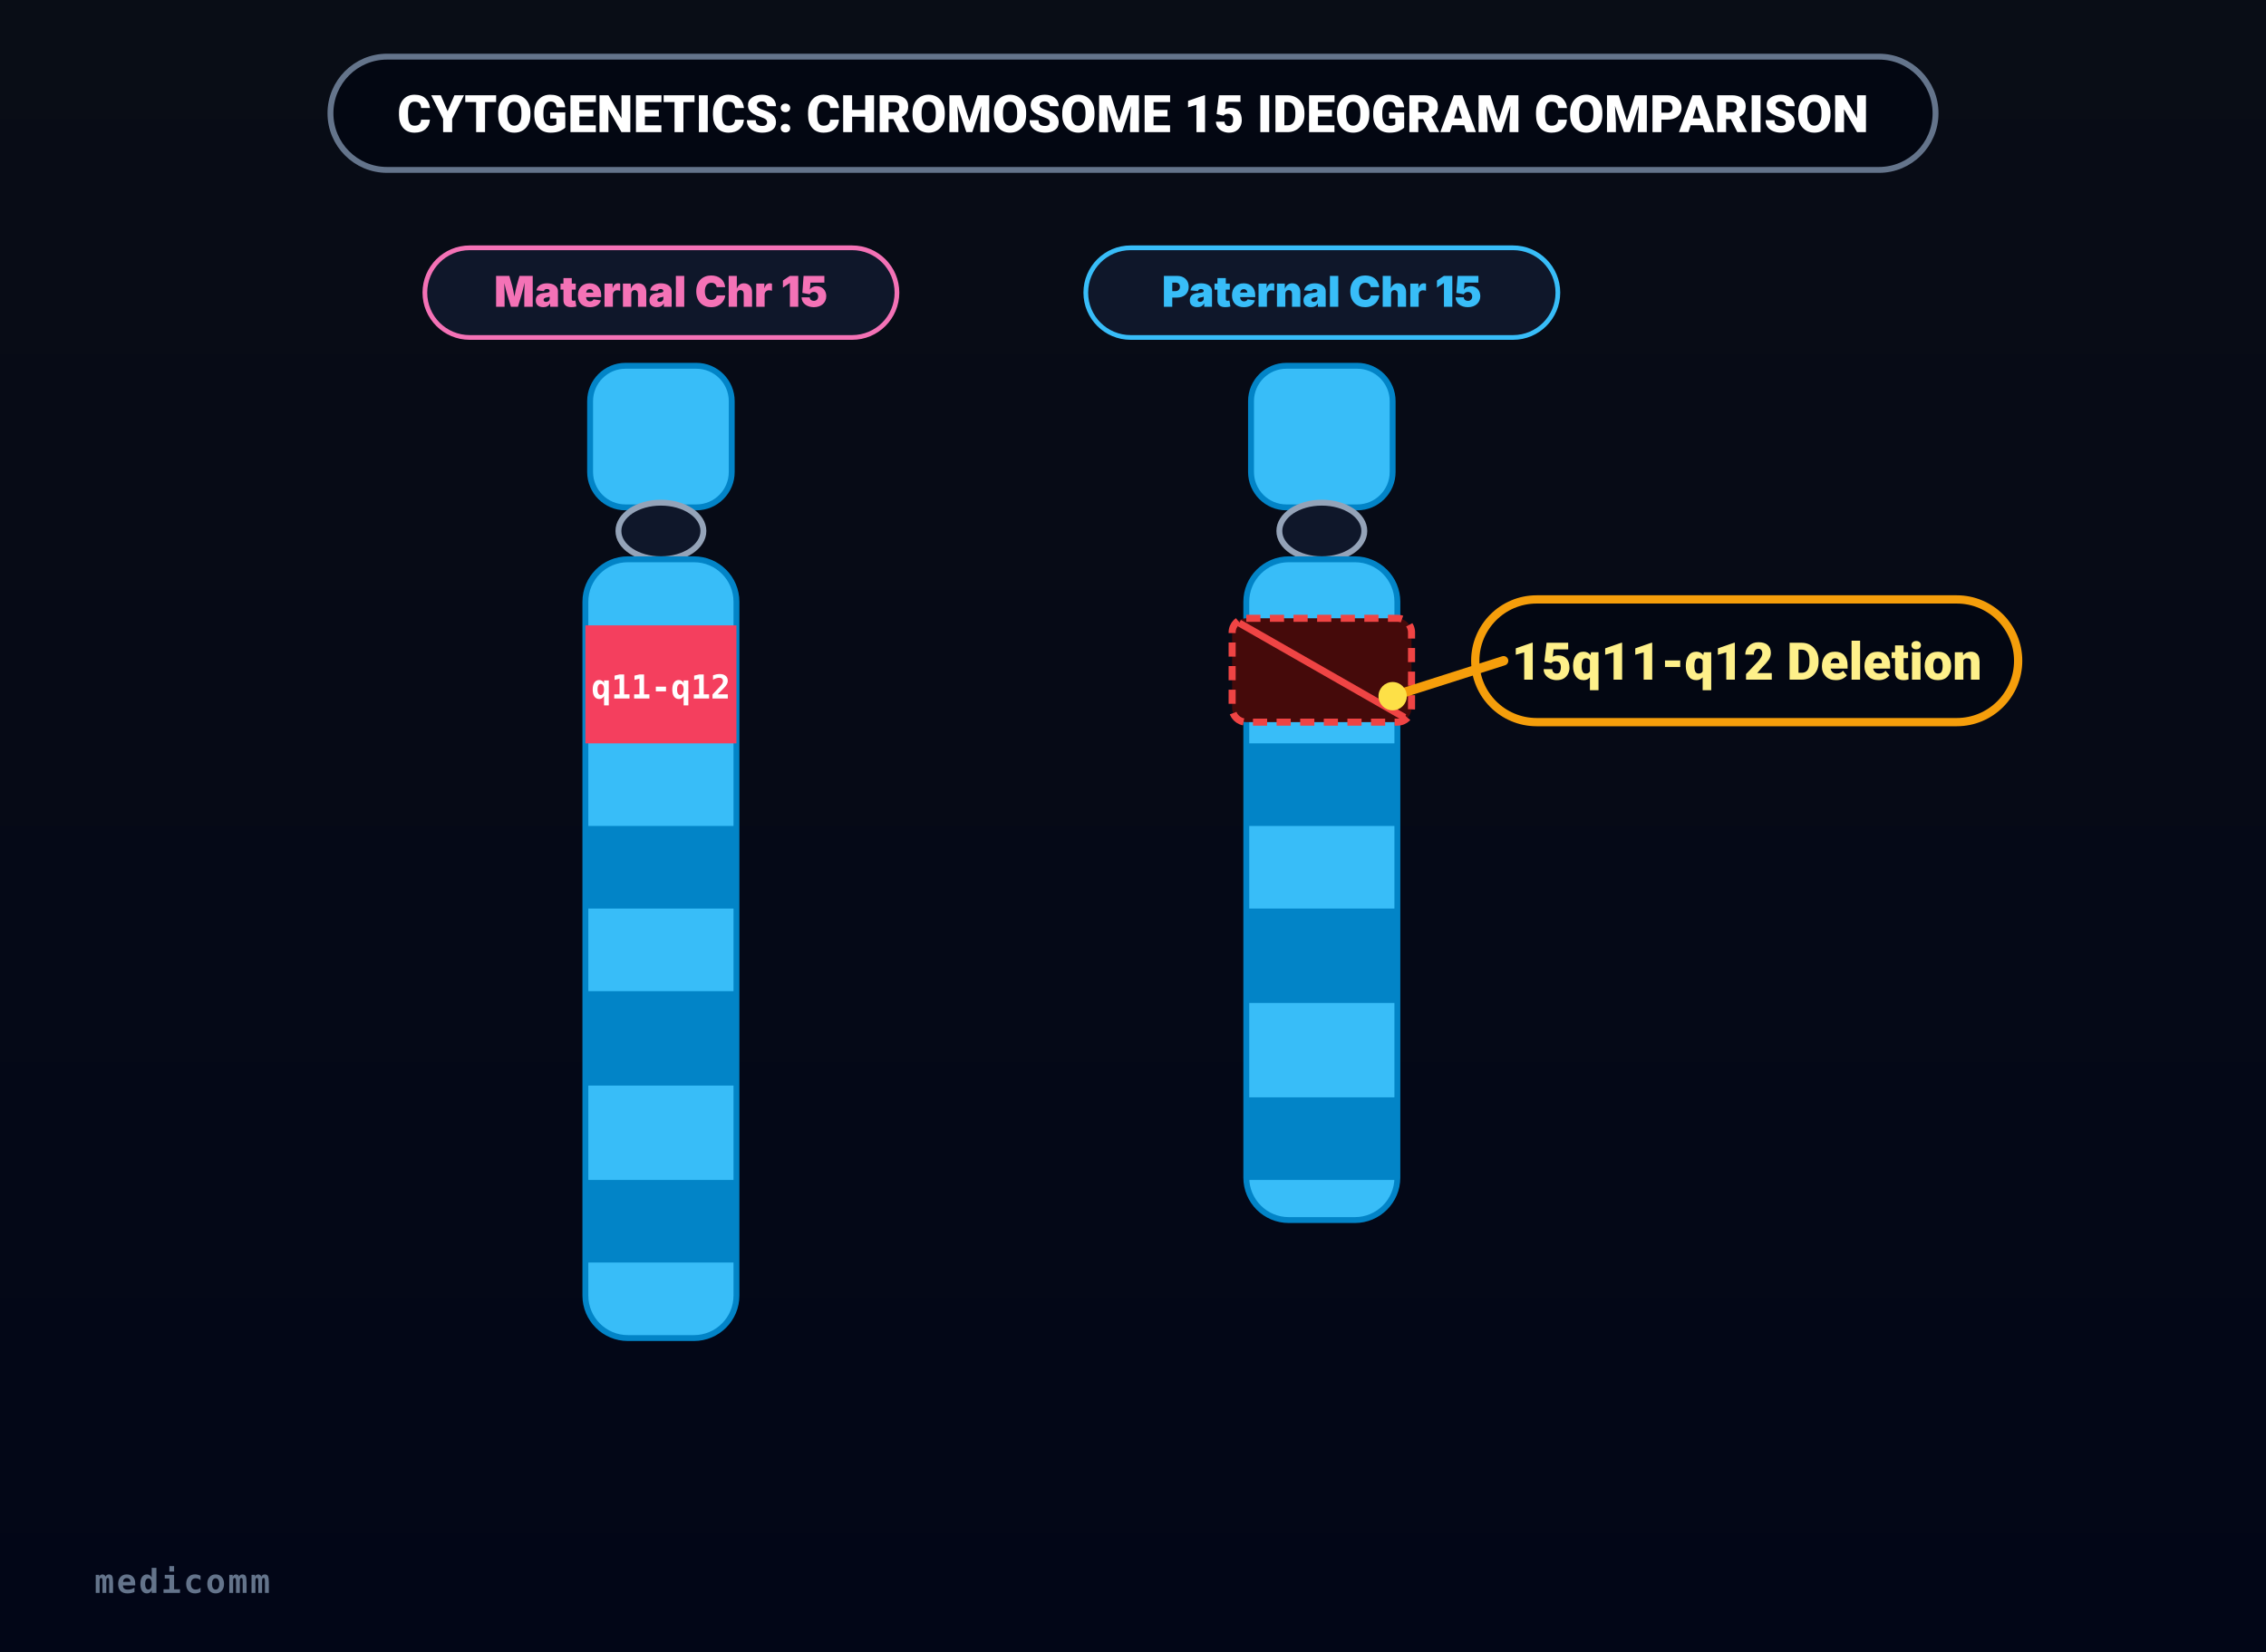
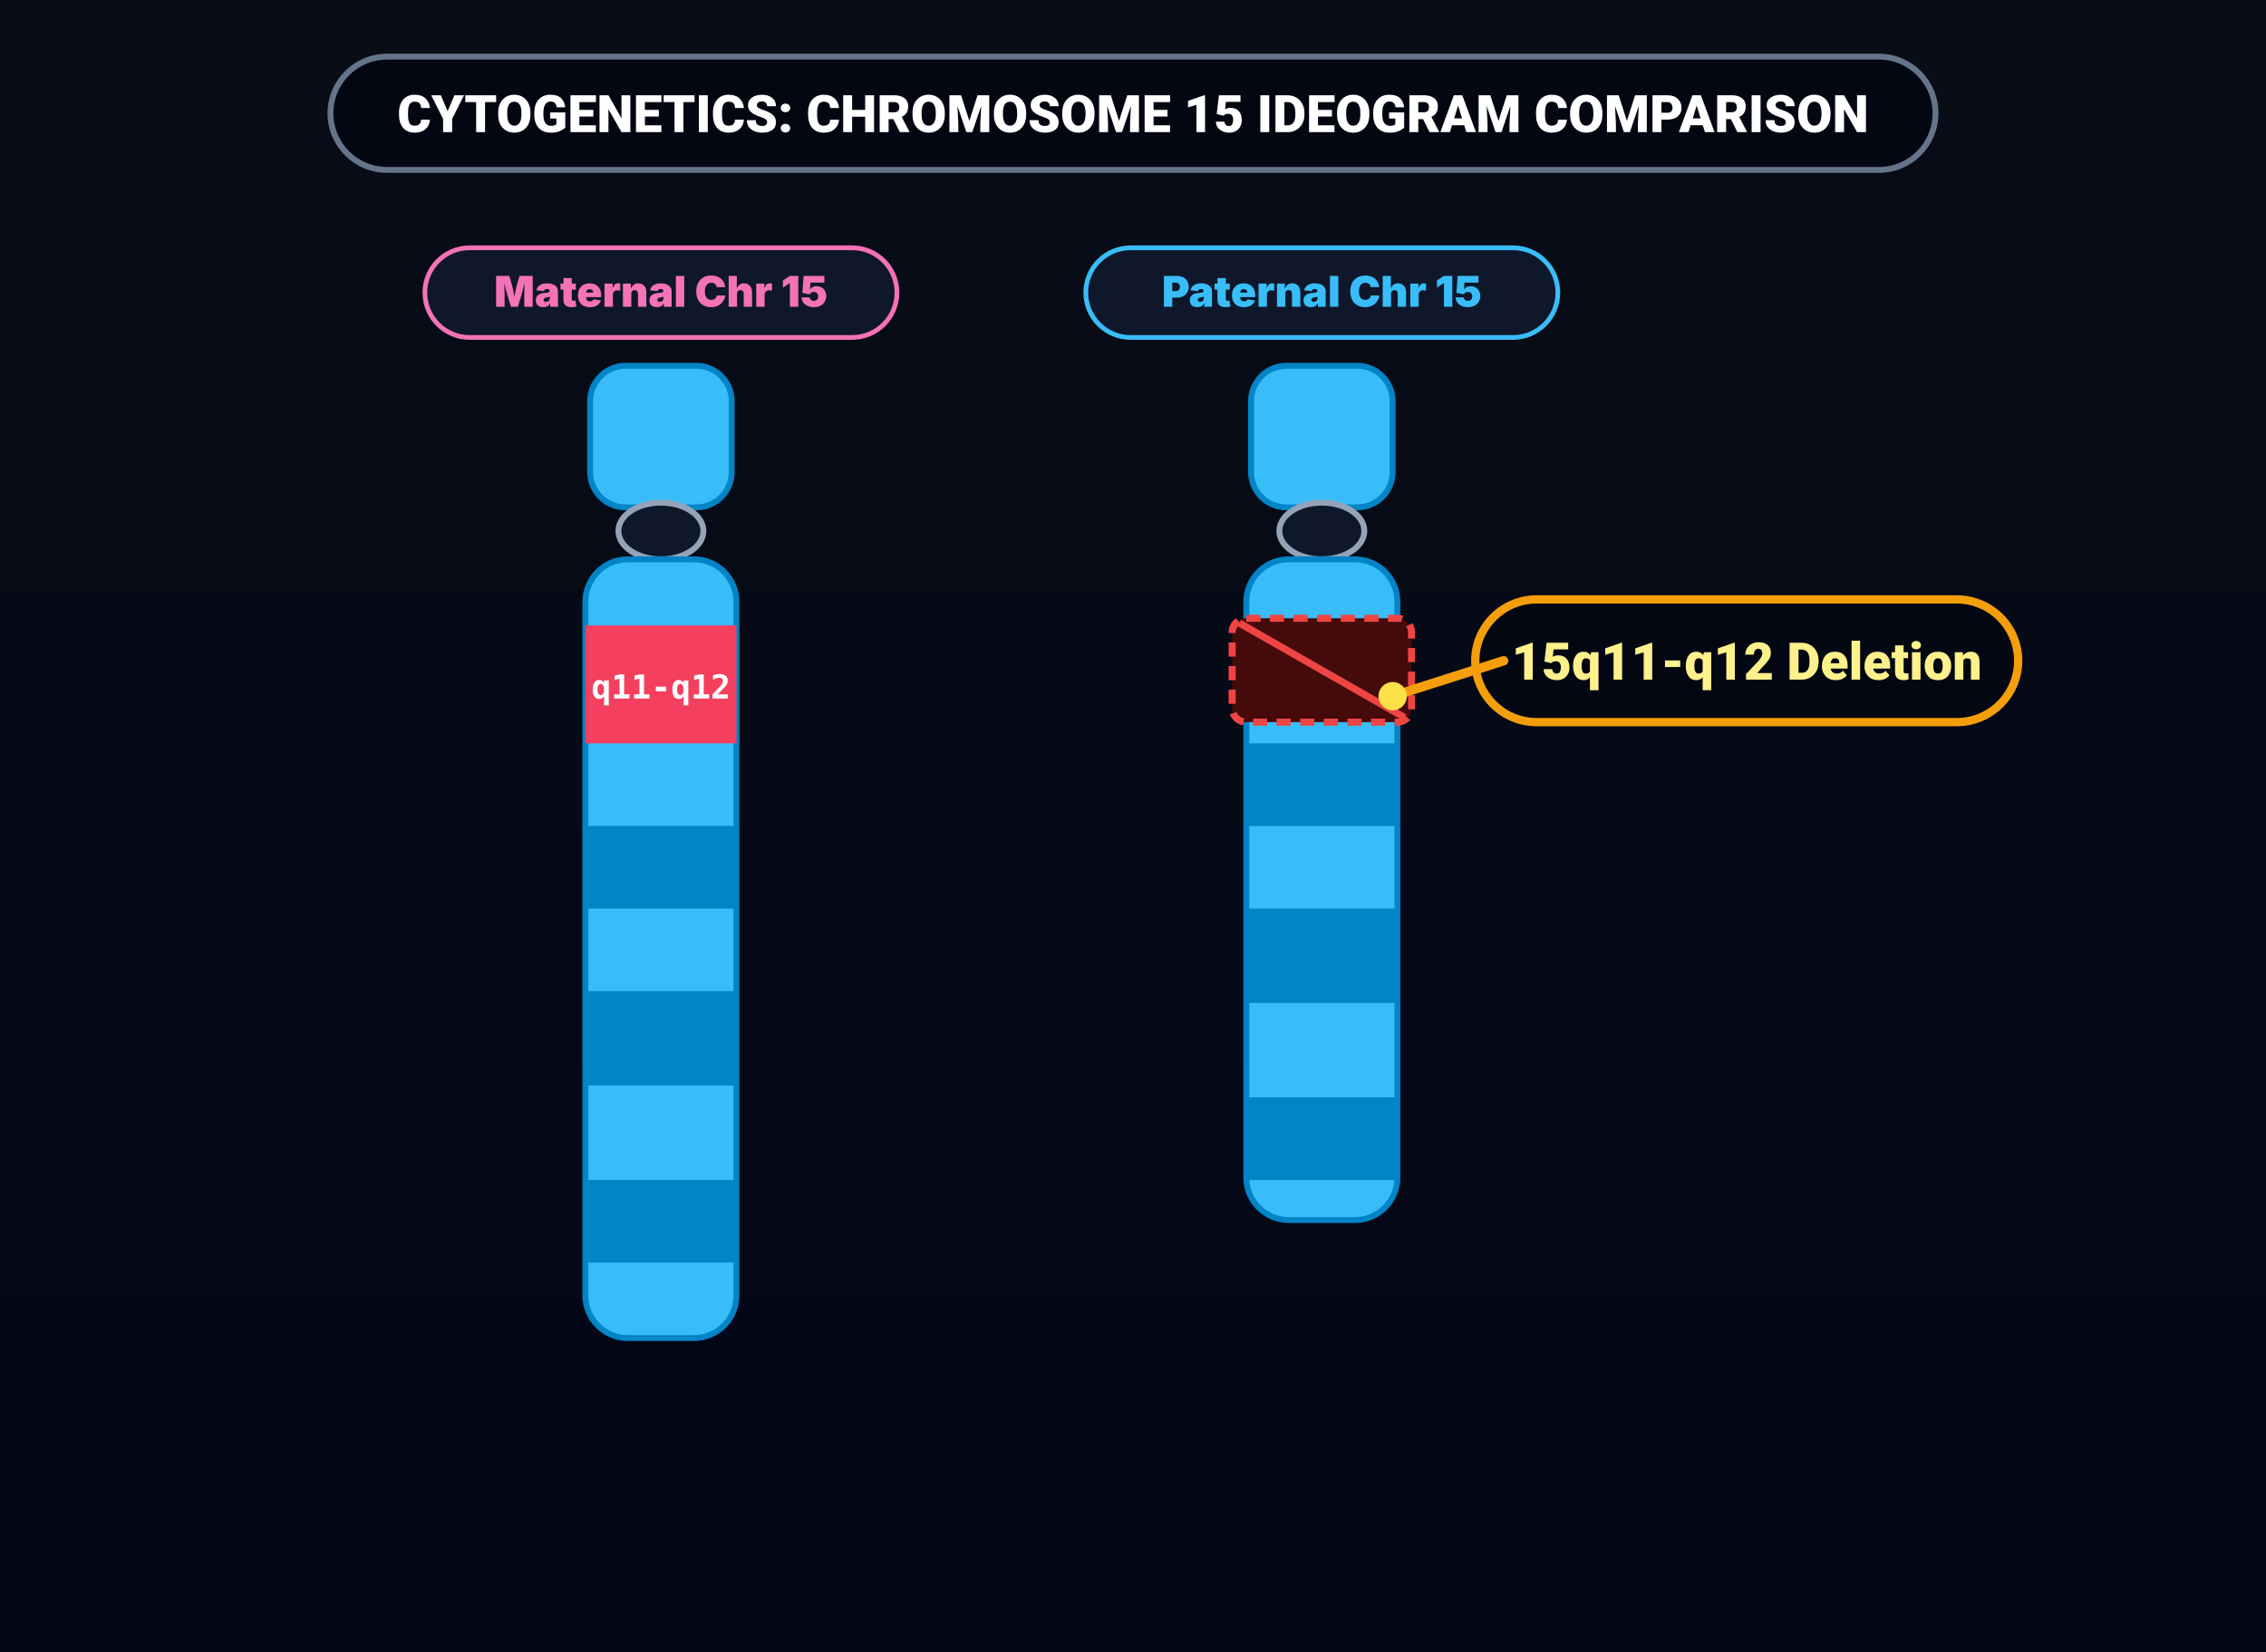
<svg xmlns="http://www.w3.org/2000/svg" viewBox="0 0 960 700" width="100%" height="100%">
  <defs>
    <linearGradient id="bgGrad" x1="0" y1="0" x2="0" y2="1">
      <stop offset="0%" stop-color="#090d16" />
      <stop offset="100%" stop-color="#020617" />
    </linearGradient>
  </defs>
  <rect width="960" height="700" fill="#000000" />
  <rect width="960" height="700" fill="url(#bgGrad)" />
  <g transform="translate(480, 48)">
    <rect x="-340" y="-24" width="680" height="48" rx="24" fill="#030712" stroke="#64748b" stroke-width="2.5" />
    <text x="0" y="8" text-anchor="middle" font-family="system-ui, -apple-system, BlinkMacSystemFont, &quot;Segoe UI&quot;, Roboto, Helvetica, Arial, sans-serif" font-size="22" font-weight="900" fill="#ffffff" text-rendering="geometricPrecision">CYTOGENETICS: CHROMOSOME 15 IDEOGRAM COMPARISON</text>
  </g>
  <g transform="translate(280, 140)">
    <rect x="-100" y="-35" width="200" height="38" rx="19" fill="#0f172a" stroke="#f472b6" stroke-width="2" />
    <text x="0" y="-10" text-anchor="middle" font-family="-apple-system, sans-serif" font-size="18" font-weight="900" fill="#f472b6">Maternal Chr 15</text>
    <rect x="-30" y="15" width="60" height="60" rx="15" fill="#38bdf8" stroke="#0284c7" stroke-width="2.5" />
    <ellipse cx="0" cy="85" rx="18" ry="12" fill="#0f172a" stroke="#94a3b8" stroke-width="2.5" />
    <rect x="-32" y="97" width="64" height="330" rx="18" fill="#38bdf8" stroke="#0284c7" stroke-width="2.5" />
    <rect x="-32" y="125" width="64" height="50" fill="#f43f5e" />
    <text x="0" y="156" text-anchor="middle" font-family="monospace" font-size="14" font-weight="900" fill="#ffffff">q11-q12</text>
    <rect x="-32" y="210" width="64" height="35" fill="#0284c7" />
    <rect x="-32" y="280" width="64" height="40" fill="#0284c7" />
    <rect x="-32" y="360" width="64" height="35" fill="#0284c7" />
  </g>
  <g transform="translate(560, 140)">
    <rect x="-100" y="-35" width="200" height="38" rx="19" fill="#0f172a" stroke="#38bdf8" stroke-width="2" />
    <text x="0" y="-10" text-anchor="middle" font-family="-apple-system, sans-serif" font-size="18" font-weight="900" fill="#38bdf8">Paternal Chr 15</text>
    <rect x="-30" y="15" width="60" height="60" rx="15" fill="#38bdf8" stroke="#0284c7" stroke-width="2.5" />
    <ellipse cx="0" cy="85" rx="18" ry="12" fill="#0f172a" stroke="#94a3b8" stroke-width="2.5" />
    <rect x="-32" y="97" width="64" height="280" rx="18" fill="#38bdf8" stroke="#0284c7" stroke-width="2.5" />
    <rect x="-38" y="122" width="76" height="44" rx="6" fill="#450a0a" stroke="#ef4444" stroke-width="3" stroke-dasharray="6 4" />
    <line x1="-35" y1="124" x2="35" y2="164" stroke="#ef4444" stroke-width="3" />
    <rect x="-32" y="175" width="64" height="35" fill="#0284c7" />
    <rect x="-32" y="245" width="64" height="40" fill="#0284c7" />
    <rect x="-32" y="325" width="64" height="35" fill="#0284c7" />
  </g>
  <g transform="translate(740, 280)">
    <rect x="-115" y="-26" width="230" height="52" rx="26" fill="#030712" stroke="#f59e0b" stroke-width="3.5" />
    <text x="0" y="8" text-anchor="middle" font-family="system-ui, -apple-system, BlinkMacSystemFont, &quot;Segoe UI&quot;, Roboto, Helvetica, Arial, sans-serif" font-size="22" font-weight="900" fill="#fef08a" text-rendering="geometricPrecision">15q11-q12 Deletion</text>
    <path d="M -103,0 L -150,15" stroke="#f59e0b" stroke-width="4" stroke-linecap="round" />
    <circle cx="-150" cy="15" r="6" fill="#fde047" />
  </g>
-   <text x="40" y="675" font-family="monospace" font-size="14" font-weight="700" fill="#64748b" letter-spacing="1">medicomm</text>
</svg>
